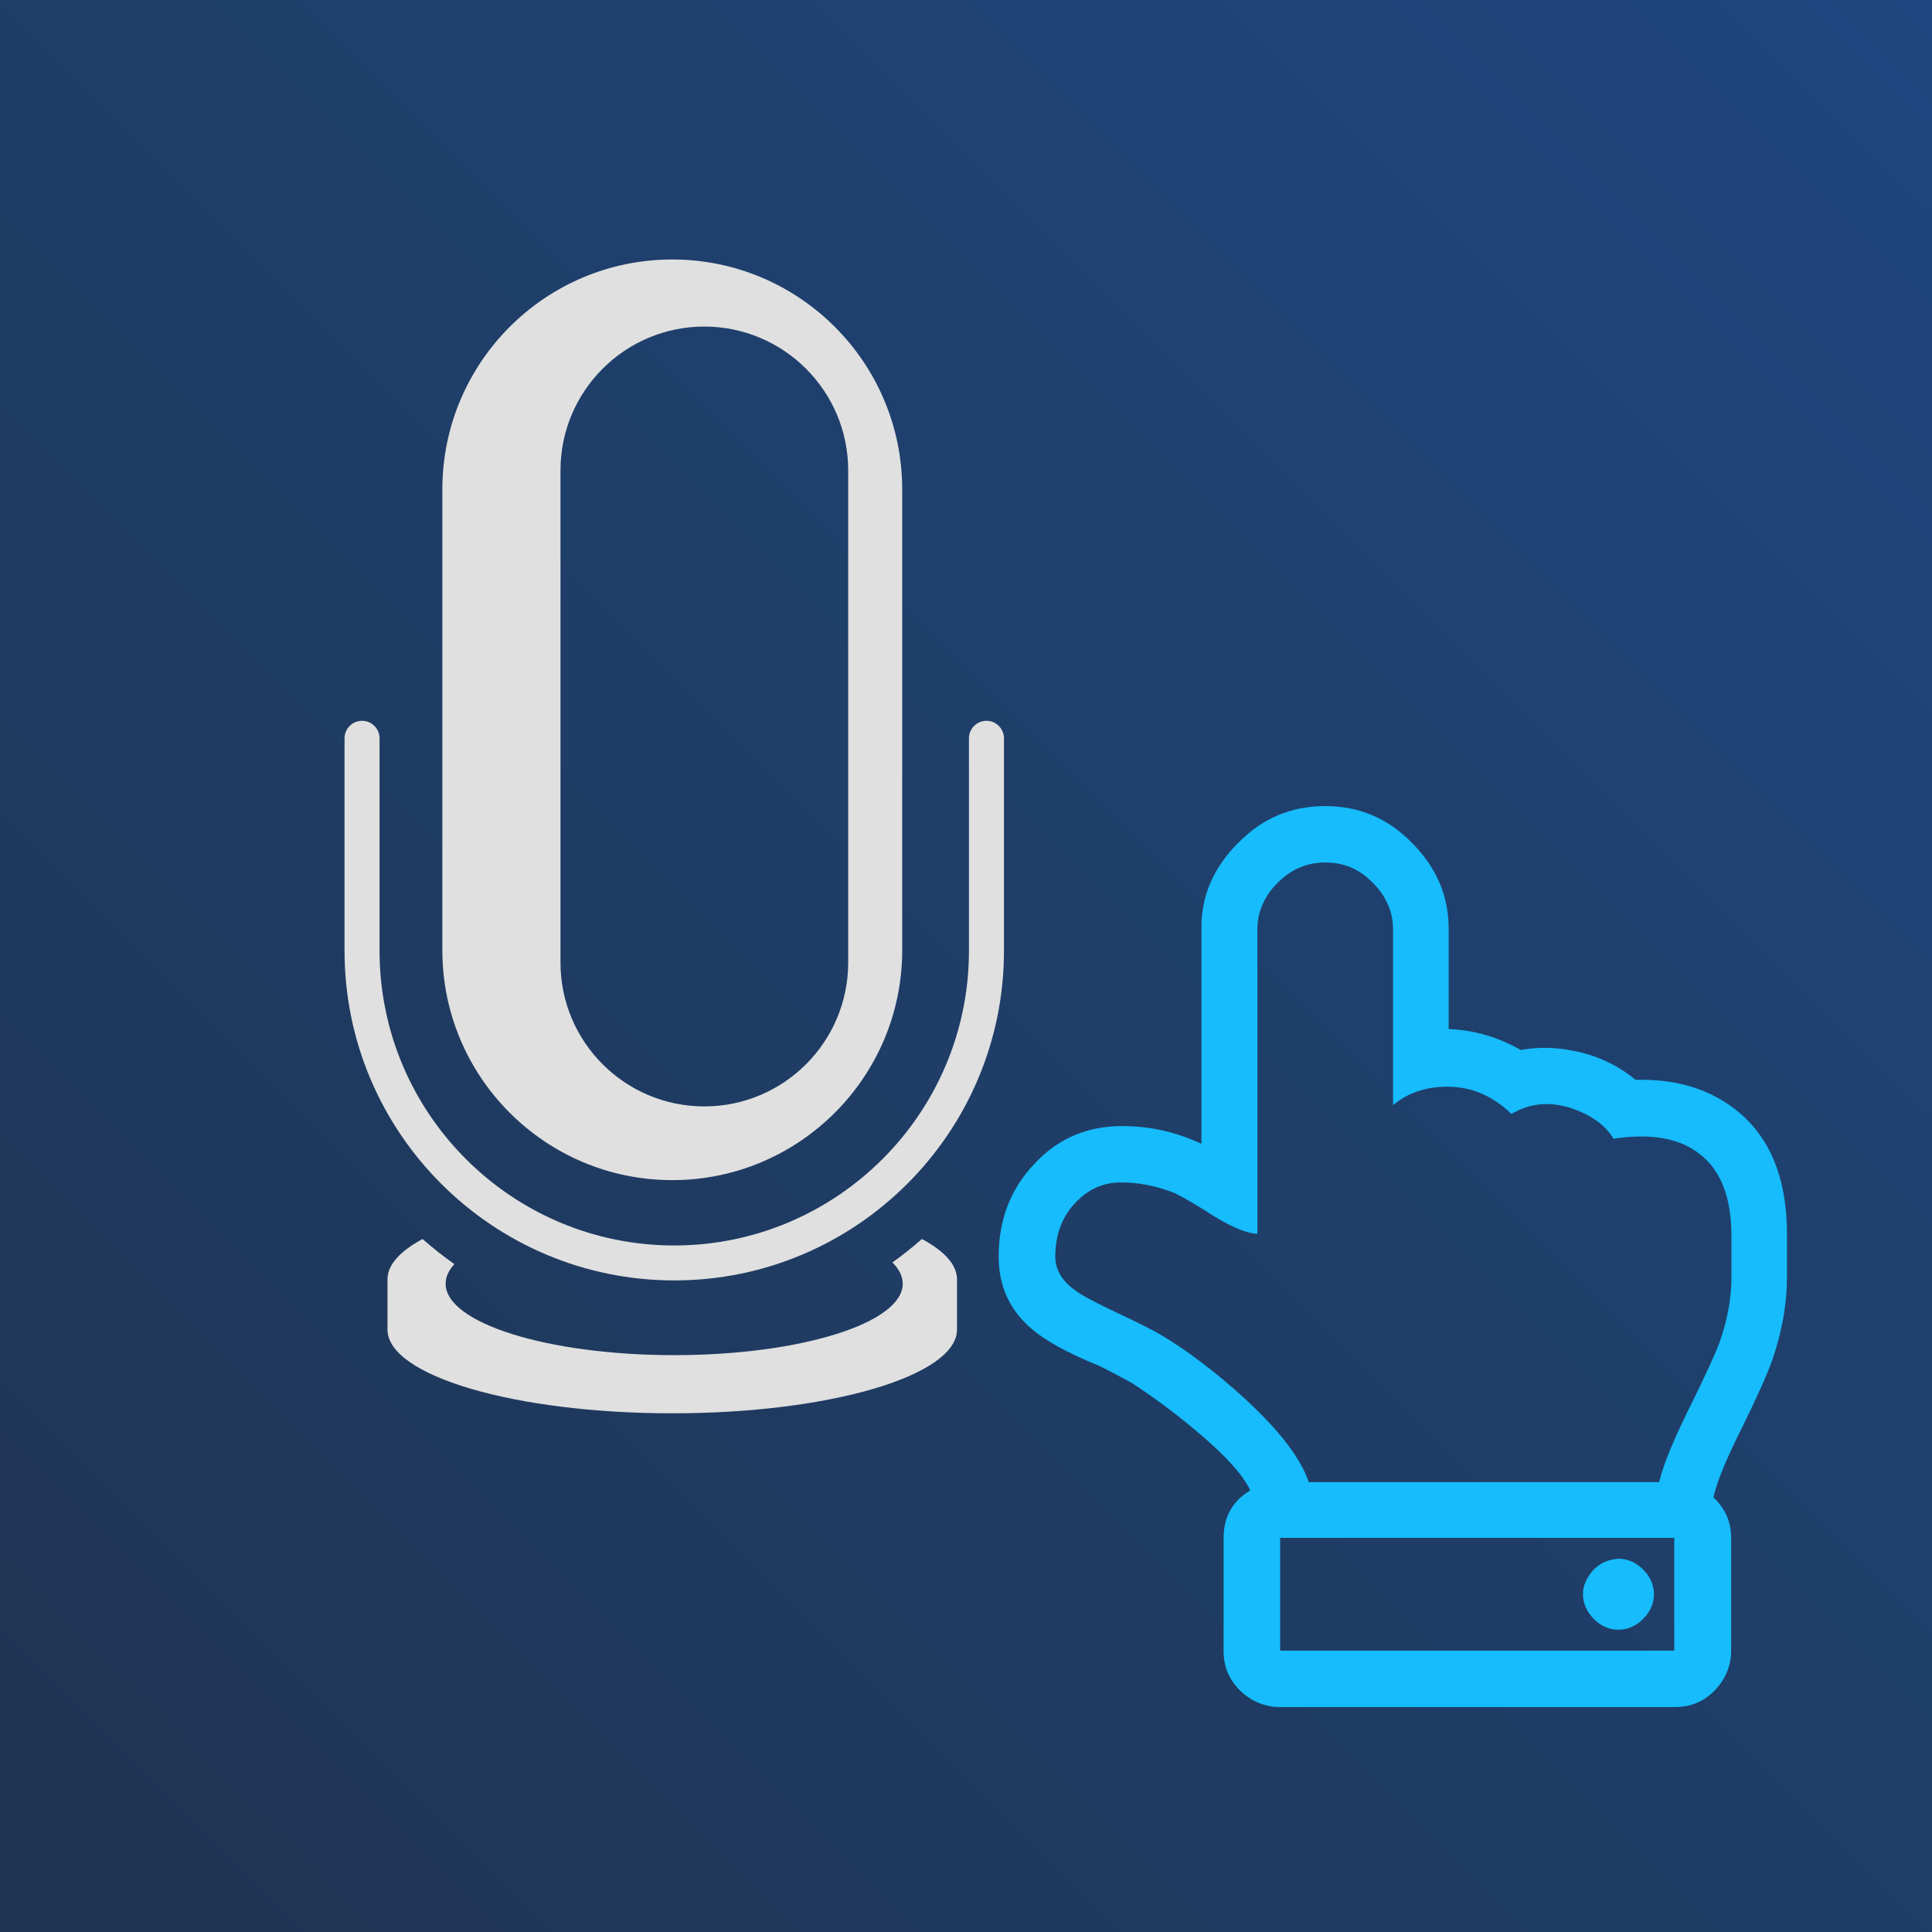
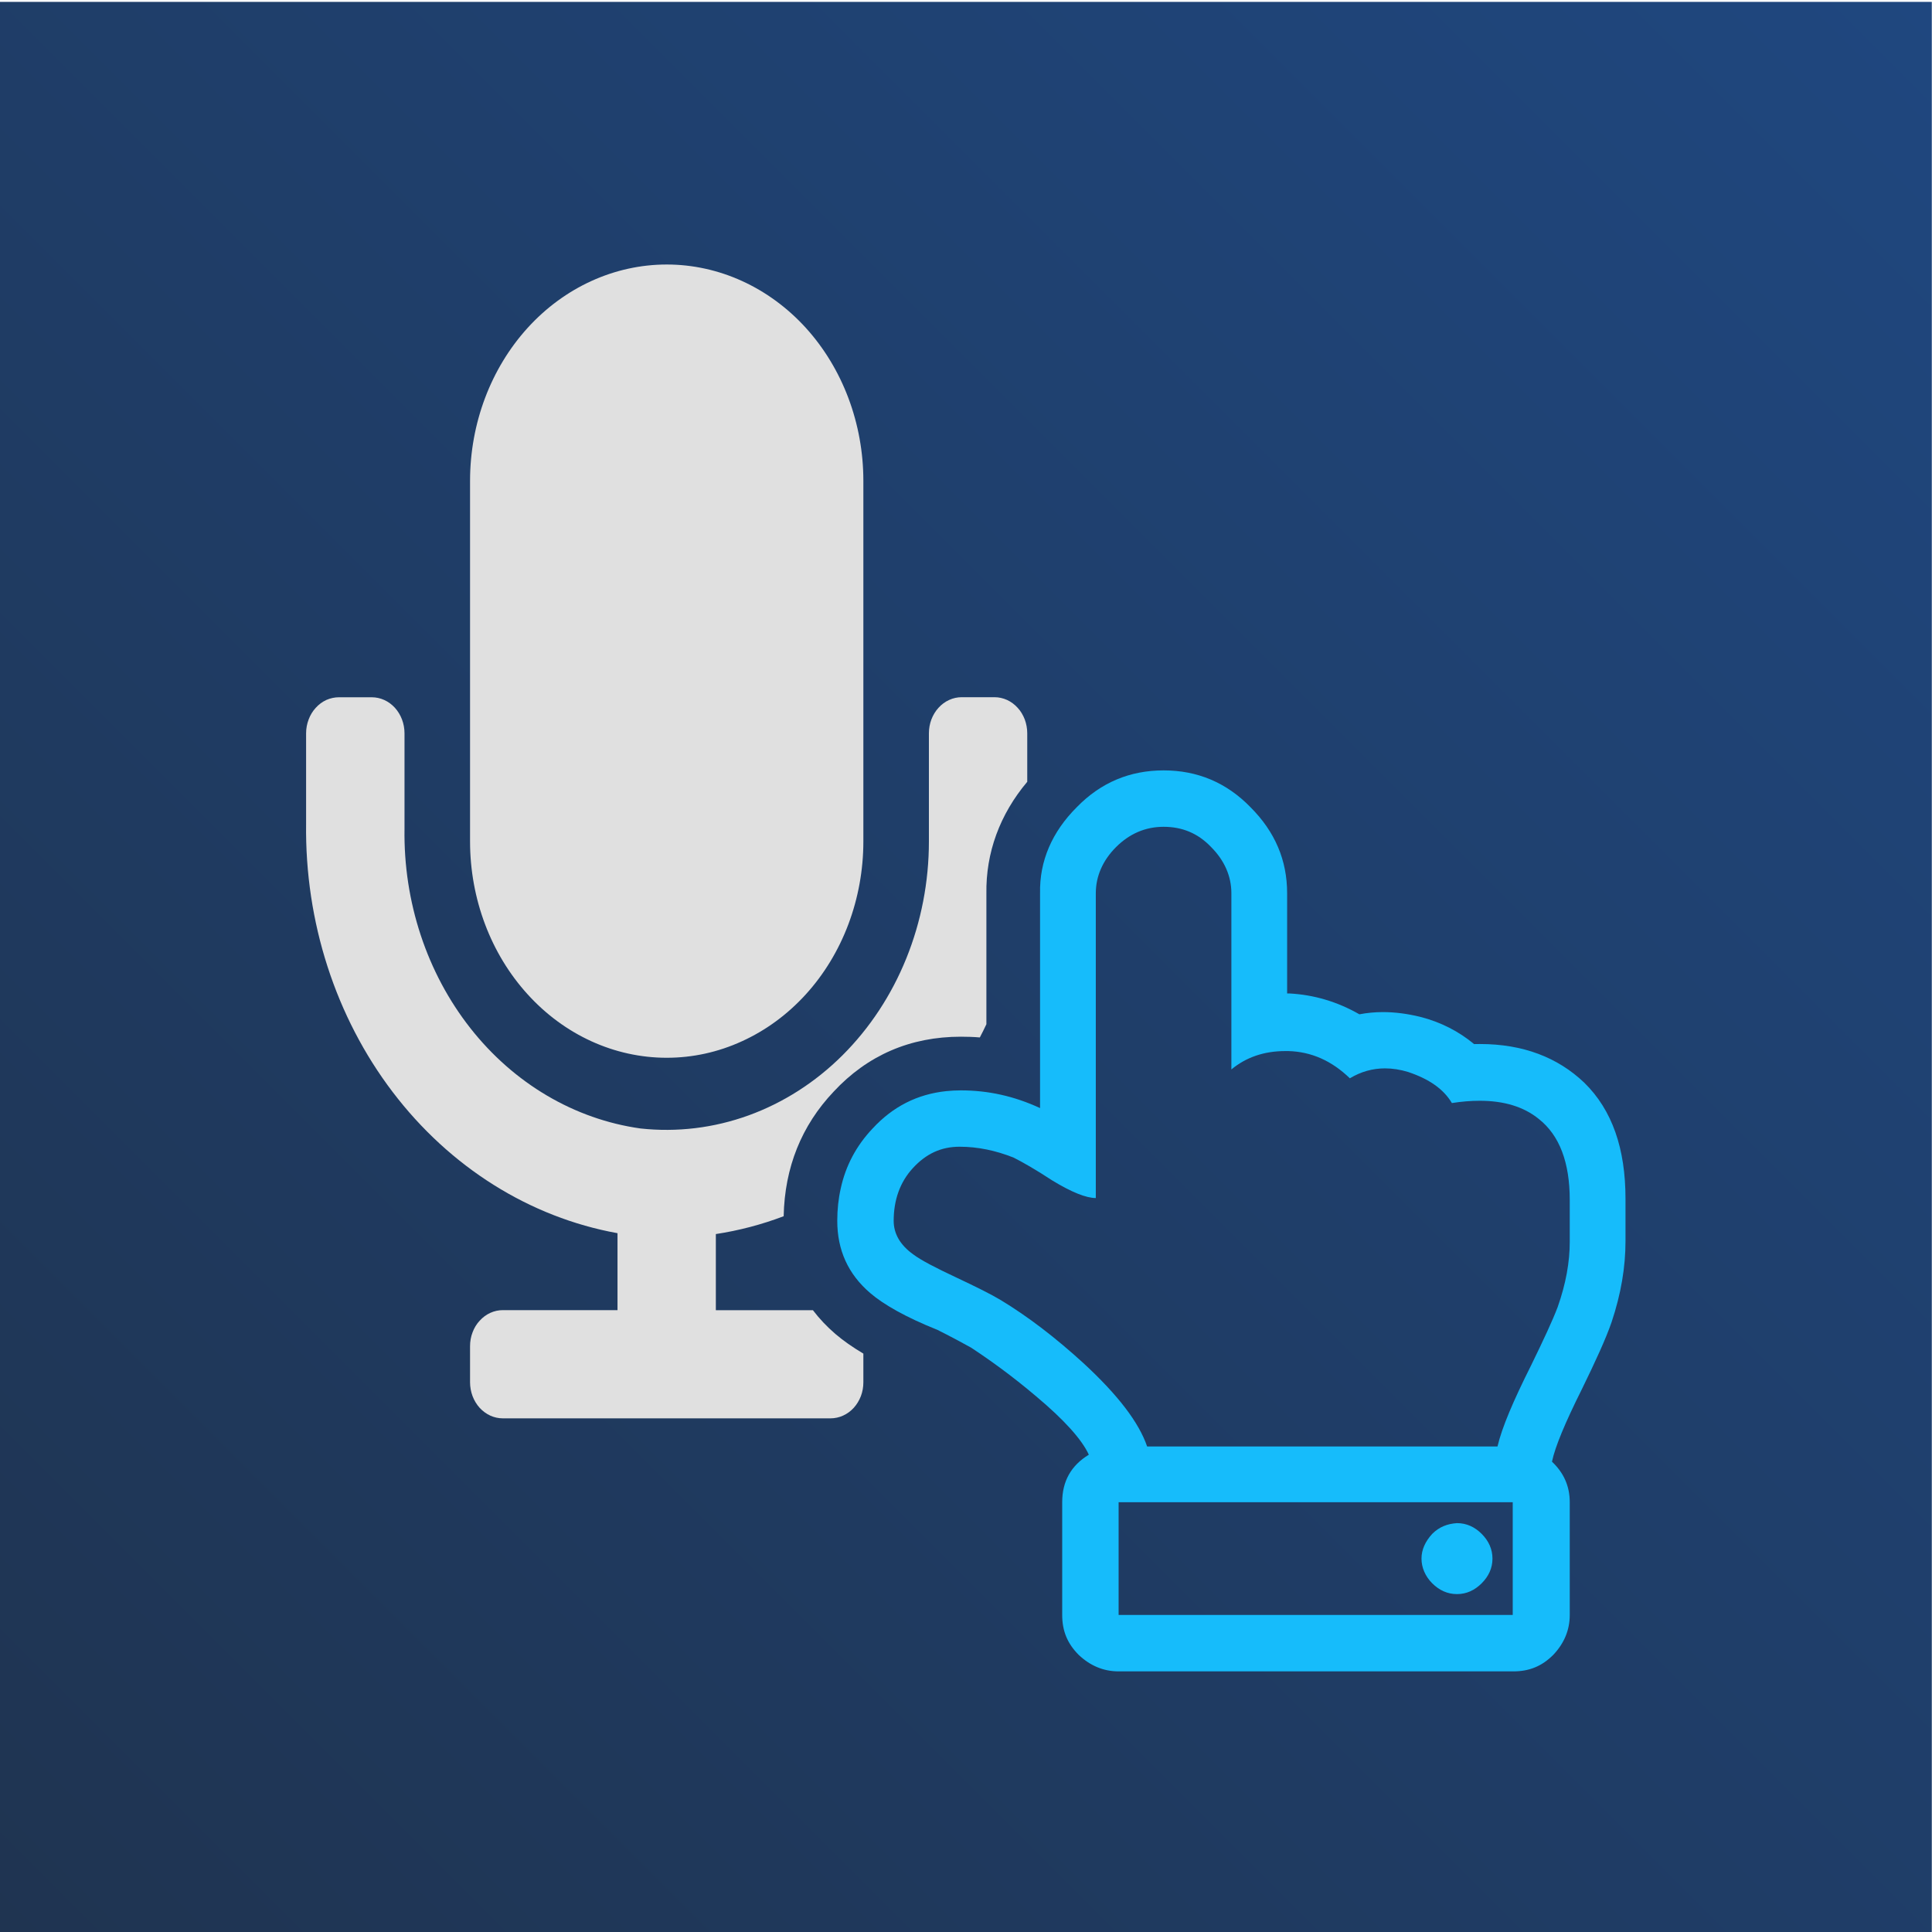
<svg xmlns="http://www.w3.org/2000/svg" id="Ebene_1" viewBox="0 0 288 288">
  <defs>
-     <style>.cls-1,.cls-2{fill:#e0e0e0;}.cls-2{fill-rule:evenodd;}.cls-3{fill:#16bcfb;}.cls-4{fill:url(#Unbenannter_Verlauf_68);}</style>
-     <linearGradient id="Unbenannter_Verlauf_68" x1="0" y1="288" x2="288" y2="0" gradientUnits="userSpaceOnUse">
+     <style>.cls-1{fill:#e0e0e0;}.cls-2{fill:#16bcfb;}.cls-3{fill:url(#Unbenannter_Verlauf_68);}</style>
+     <linearGradient id="Unbenannter_Verlauf_68" x1="-.03" y1="288.28" x2="287.97" y2=".28" gradientUnits="userSpaceOnUse">
      <stop offset="0" stop-color="#1f3451" />
      <stop offset="1" stop-color="#1f477f" />
    </linearGradient>
  </defs>
-   <rect class="cls-4" y="0" width="288" height="288" />
-   <path class="cls-3" d="M184.59,125.64c3.59-3.68,7.93-5.48,12.94-5.48s9.35,1.79,12.94,5.48c3.68,3.68,5.48,7.93,5.48,12.85v14.92h.28c3.68.19,7.18,1.23,10.48,3.12,2.93-.57,5.95-.38,9.07.38,3.02.76,5.76,2.17,8.03,4.06,6.8-.19,12.28,1.79,16.43,5.76,4.16,4.06,6.14,9.82,6.14,17.28v6.33c0,3.87-.66,7.84-2.08,12.09-.85,2.46-2.36,5.76-4.44,10.01-2.46,4.91-3.97,8.5-4.44,10.77,1.7,1.61,2.64,3.59,2.64,6.04v16.81c0,2.27-.85,4.25-2.46,5.95-1.7,1.7-3.59,2.46-5.95,2.46h-58.84c-2.27,0-4.25-.85-5.95-2.46-1.7-1.7-2.46-3.59-2.46-5.95v-16.81c0-3.12,1.32-5.48,3.97-7.08-1.04-2.27-3.68-5.19-7.84-8.69-3.68-3.12-6.99-5.48-9.73-7.27-.85-.47-2.55-1.42-5.01-2.64-4.72-1.89-8.03-3.78-10.01-5.48-3.31-2.83-4.91-6.42-4.91-10.77,0-5.38,1.7-10.01,5.29-13.79,3.49-3.78,7.84-5.67,13.13-5.67,4.06,0,7.93.85,11.81,2.64v-32.02c-.09-4.82,1.79-9.16,5.48-12.85ZM204.62,131.59c-1.98-2.08-4.34-3.02-7.08-3.02s-5.1,1.04-7.08,3.02c-1.98,1.98-3.02,4.34-3.02,6.89v45.43c-1.42,0-3.59-.85-6.52-2.64-2.46-1.61-4.44-2.74-5.76-3.4-2.64-1.04-5.29-1.61-8.03-1.61s-5.01,1.04-6.99,3.21c-1.89,2.08-2.83,4.72-2.83,7.84,0,1.89.94,3.59,2.93,5.01,1.13.85,3.31,1.98,6.33,3.4,3.02,1.42,5.29,2.55,6.71,3.4,4.06,2.46,8.12,5.57,12.37,9.45,5.1,4.72,8.22,8.78,9.45,12.37h52.23c.66-2.83,2.36-6.8,5.01-12.09,1.89-3.87,3.21-6.71,3.97-8.69,1.23-3.49,1.79-6.71,1.79-9.73v-6.23c0-5.57-1.51-9.63-4.63-12.09-3.02-2.46-7.37-3.21-12.94-2.36-1.23-2.08-3.4-3.59-6.52-4.63-3.12-.94-6.04-.66-8.69.94-2.74-2.64-5.76-3.97-9.16-4.06-3.4-.09-6.23.85-8.5,2.74v-26.26c0-2.55-1.04-4.91-3.02-6.89ZM249.58,246.06v-16.81h-58.75v16.81h58.75ZM237.58,233.97c-1.04,1.13-1.61,2.36-1.61,3.68s.57,2.64,1.61,3.68c1.04,1.04,2.27,1.61,3.68,1.61s2.64-.57,3.68-1.61c1.04-1.04,1.61-2.27,1.61-3.68s-.57-2.64-1.61-3.68c-1.04-1.04-2.27-1.61-3.68-1.61-1.42.09-2.64.57-3.68,1.61Z" />
-   <path class="cls-2" d="M137.43,184.7c3.34,1.78,5.23,3.83,5.23,6.01v7.48c0,6.9-19.02,12.49-42.45,12.49s-42.45-5.59-42.45-12.49v-7.48c0-2.18,1.9-4.22,5.23-6.01,1.51,1.33,3.1,2.58,4.74,3.74-.84.93-1.3,1.91-1.3,2.92,0,5.88,15.27,10.65,34.07,10.65s34.07-4.77,34.07-10.65c0-1.1-.54-2.17-1.54-3.17,1.52-1.09,2.99-2.25,4.39-3.49Z" />
-   <path class="cls-1" d="M100.52,190.87c-27.12,0-49.16-22.04-49.16-49.13v-31.68c0-1.44,1.17-2.61,2.61-2.61s2.61,1.17,2.61,2.61v31.68c0,24.22,19.7,43.92,43.92,43.92s43.94-19.7,43.94-43.92v-31.68c0-1.44,1.17-2.61,2.61-2.61s2.61,1.17,2.61,2.61v31.68c0,27.09-22.04,49.13-49.13,49.13Z" />
-   <path class="cls-2" d="M65.94,72.96c0-18.92,15.35-34.28,34.27-34.28s34.28,15.36,34.28,34.28v68.69c0,18.91-15.36,34.27-34.28,34.27s-34.27-15.36-34.27-34.27v-68.69ZM83.55,70.13c0-11.84,9.61-21.45,21.44-21.45s21.45,9.61,21.45,21.45v73.35c0,11.84-9.61,21.45-21.45,21.45s-21.44-9.61-21.44-21.45v-73.35Z" />
+   <rect class="cls-3" x="-.03" y=".28" width="288" height="288" />
+   <path class="cls-1" d="M120.12,48.87c-5.5-6.04-12.96-9.44-20.73-9.44s-15.24,3.4-20.73,9.44c-5.5,6.05-8.59,14.26-8.59,22.81v53.75c0,8.55,3.09,16.76,8.59,22.8,5.49,6.05,12.95,9.45,20.73,9.45,3.85,0,7.66-.83,11.21-2.46,3.56-1.62,6.79-3.99,9.52-6.99,2.72-2.99,4.88-6.55,6.35-10.46,1.47-3.91,2.23-8.11,2.23-12.34v-53.75c0-8.55-3.09-16.76-8.58-22.81ZM152.76,107.25c-.25-.65-.6-1.25-1.06-1.74-.45-.5-.99-.9-1.58-1.17-.6-.27-1.23-.41-1.87-.41h-4.89c-.65,0-1.28.14-1.87.41-.6.27-1.14.67-1.59,1.17-.45.49-.81,1.09-1.06,1.74-.24.65-.37,1.35-.37,2.06v16.12c0,6.01-1.15,11.95-3.37,17.44-2.22,5.49-5.46,10.4-9.51,14.44-4.05,4.03-8.82,7.08-14,8.96-5.19,1.88-10.68,2.54-16.11,1.95-9.84-1.38-18.87-6.7-25.36-14.95s-9.99-18.84-9.82-29.75v-14.21c0-1.43-.52-2.79-1.43-3.8-.92-1.01-2.16-1.57-3.46-1.57h-4.89c-.64,0-1.27.14-1.87.4-.59.27-1.13.67-1.58,1.17-.46.5-.82,1.09-1.06,1.74-.25.65-.38,1.35-.38,2.06v13.48c-.19,14.61,4.39,28.8,12.91,40,8.52,11.2,20.41,18.67,33.51,21.04v11.47h-17.1c-.64,0-1.28.14-1.87.41-.59.27-1.13.67-1.58,1.17-.46.49-.82,1.09-1.06,1.74-.25.65-.37,1.35-.37,2.06v5.38c0,.7.13,1.4.37,2.05.25.66.61,1.25,1.06,1.75.45.49.99.89,1.58,1.16.59.27,1.23.41,1.87.41h48.86c.64,0,1.28-.14,1.87-.41.6-.27,1.13-.66,1.59-1.16.45-.5.81-1.09,1.06-1.74.25-.66.37-1.35.37-2.06v-4.28c-1.62-.96-3.01-1.94-4.18-2.94-1.27-1.09-2.38-2.27-3.34-3.53h-14.47v-11.35c3.47-.53,6.85-1.42,10.11-2.66.15-7.26,2.65-13.5,7.45-18.57,5.05-5.43,11.43-8.19,18.96-8.19.95,0,1.9.03,2.83.11.34-.65.67-1.3.98-1.97v-19.45c-.1-6.11,2-11.83,6.09-16.69v-7.23c0-.71-.13-1.41-.37-2.06Z" />
+   <path class="cls-2" d="M236.17,161.4c-3.97-3.79-9.16-5.77-15.55-5.77-.29,0-.59,0-.88.01-2.27-1.89-5.01-3.3-8.03-4.06-1.89-.46-3.74-.71-5.56-.71-1.18,0-2.35.11-3.51.33-3.3-1.89-6.8-2.92-10.48-3.11h-.29v-14.93c0-4.91-1.79-9.16-5.47-12.84-3.59-3.69-7.94-5.48-12.94-5.48s-9.35,1.79-12.94,5.48c-3.69,3.68-5.58,8.03-5.48,12.84v32.02c-3.87-1.79-7.75-2.64-11.81-2.64-.74,0-1.45.04-2.15.11-4.33.45-7.97,2.3-10.98,5.55-2.46,2.59-4.04,5.59-4.77,8.95-.35,1.54-.52,3.15-.52,4.84,0,4.35,1.61,7.94,4.92,10.77,1.98,1.7,5.28,3.59,10.01,5.48,2.45,1.23,4.15,2.17,5,2.64,2.74,1.8,6.05,4.16,9.73,7.28,4.16,3.49,6.8,6.42,7.84,8.69-2.64,1.6-3.97,3.96-3.97,7.08v16.81c0,2.36.76,4.25,2.46,5.95,1.7,1.61,3.68,2.46,5.95,2.46h58.84c2.36,0,4.25-.76,5.95-2.46,1.61-1.7,2.46-3.68,2.46-5.95v-16.81c0-2.46-.95-4.44-2.65-6.04.48-2.27,1.99-5.86,4.44-10.77,2.08-4.25,3.59-7.56,4.44-10.01,1.42-4.25,2.08-8.22,2.08-12.09v-6.33c0-7.46-1.98-13.22-6.14-17.29ZM225.5,240.74h-58.75v-16.81h58.75v16.81ZM234,185.11c0,3.02-.57,6.24-1.8,9.73-.75,1.98-2.07,4.82-3.96,8.69-2.65,5.29-4.35,9.26-5.01,12.09h-52.23c-1.23-3.59-4.34-7.65-9.44-12.37-4.25-3.88-8.32-6.99-12.38-9.45-1.41-.85-3.68-1.98-6.7-3.4-3.03-1.42-5.2-2.55-6.33-3.4-1.99-1.42-2.93-3.12-2.93-5.01,0-3.11.94-5.76,2.83-7.83,1.99-2.18,4.25-3.22,6.99-3.22s5.39.57,8.03,1.61c1.32.66,3.31,1.79,5.76,3.4,2.93,1.79,5.1,2.64,6.52,2.64v-45.43c0-2.55,1.04-4.91,3.02-6.89,1.99-1.98,4.35-3.02,7.09-3.02s5.1.94,7.08,3.02c1.98,1.98,3.02,4.34,3.02,6.89v26.26c2.17-1.8,4.85-2.74,8.04-2.74h.46c3.4.1,6.43,1.42,9.16,4.06,1.65-.99,3.4-1.48,5.24-1.48,1.12,0,2.27.18,3.45.54,3.12,1.04,5.29,2.55,6.52,4.63,1.47-.23,2.84-.34,4.14-.34,3.63,0,6.57.89,8.8,2.7,3.12,2.45,4.63,6.52,4.63,12.09v6.23ZM217.19,237.63c1.41,0,2.64-.57,3.68-1.61s1.61-2.27,1.61-3.68-.57-2.65-1.61-3.69-2.27-1.6-3.68-1.6c-1.42.09-2.65.56-3.69,1.6-1.04,1.14-1.6,2.36-1.6,3.69s.56,2.64,1.6,3.68,2.27,1.61,3.69,1.61Z" />
</svg>
